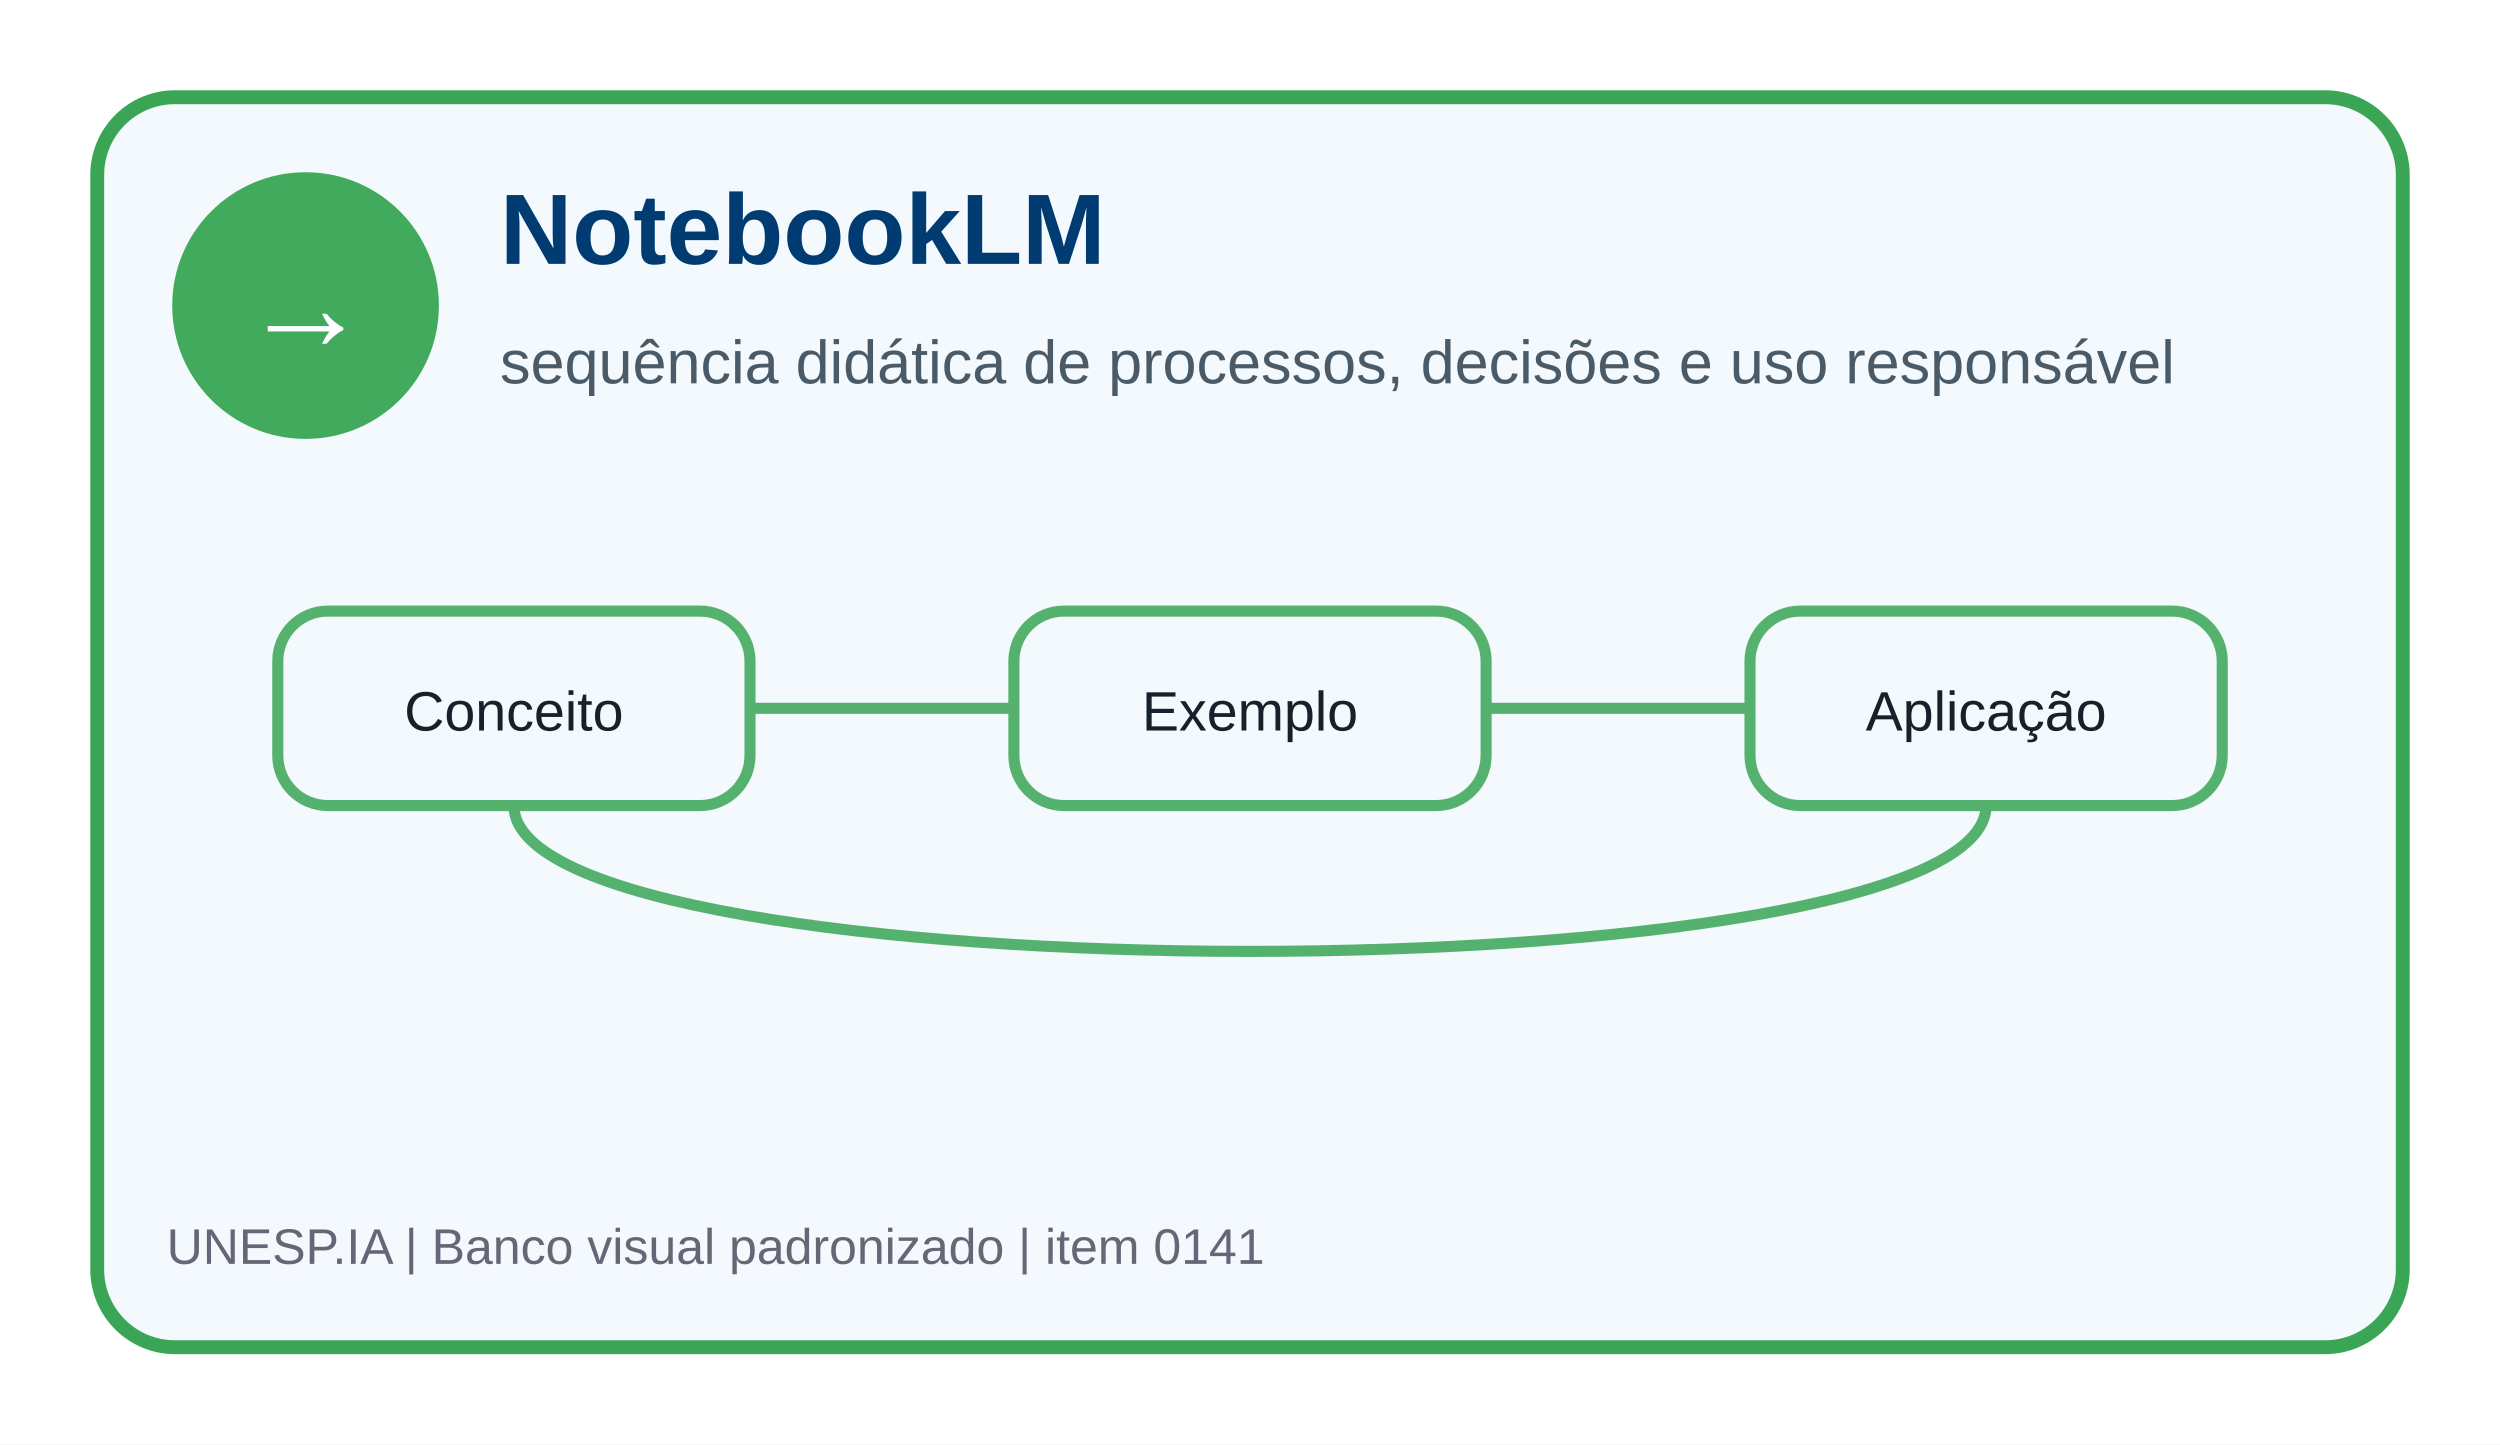
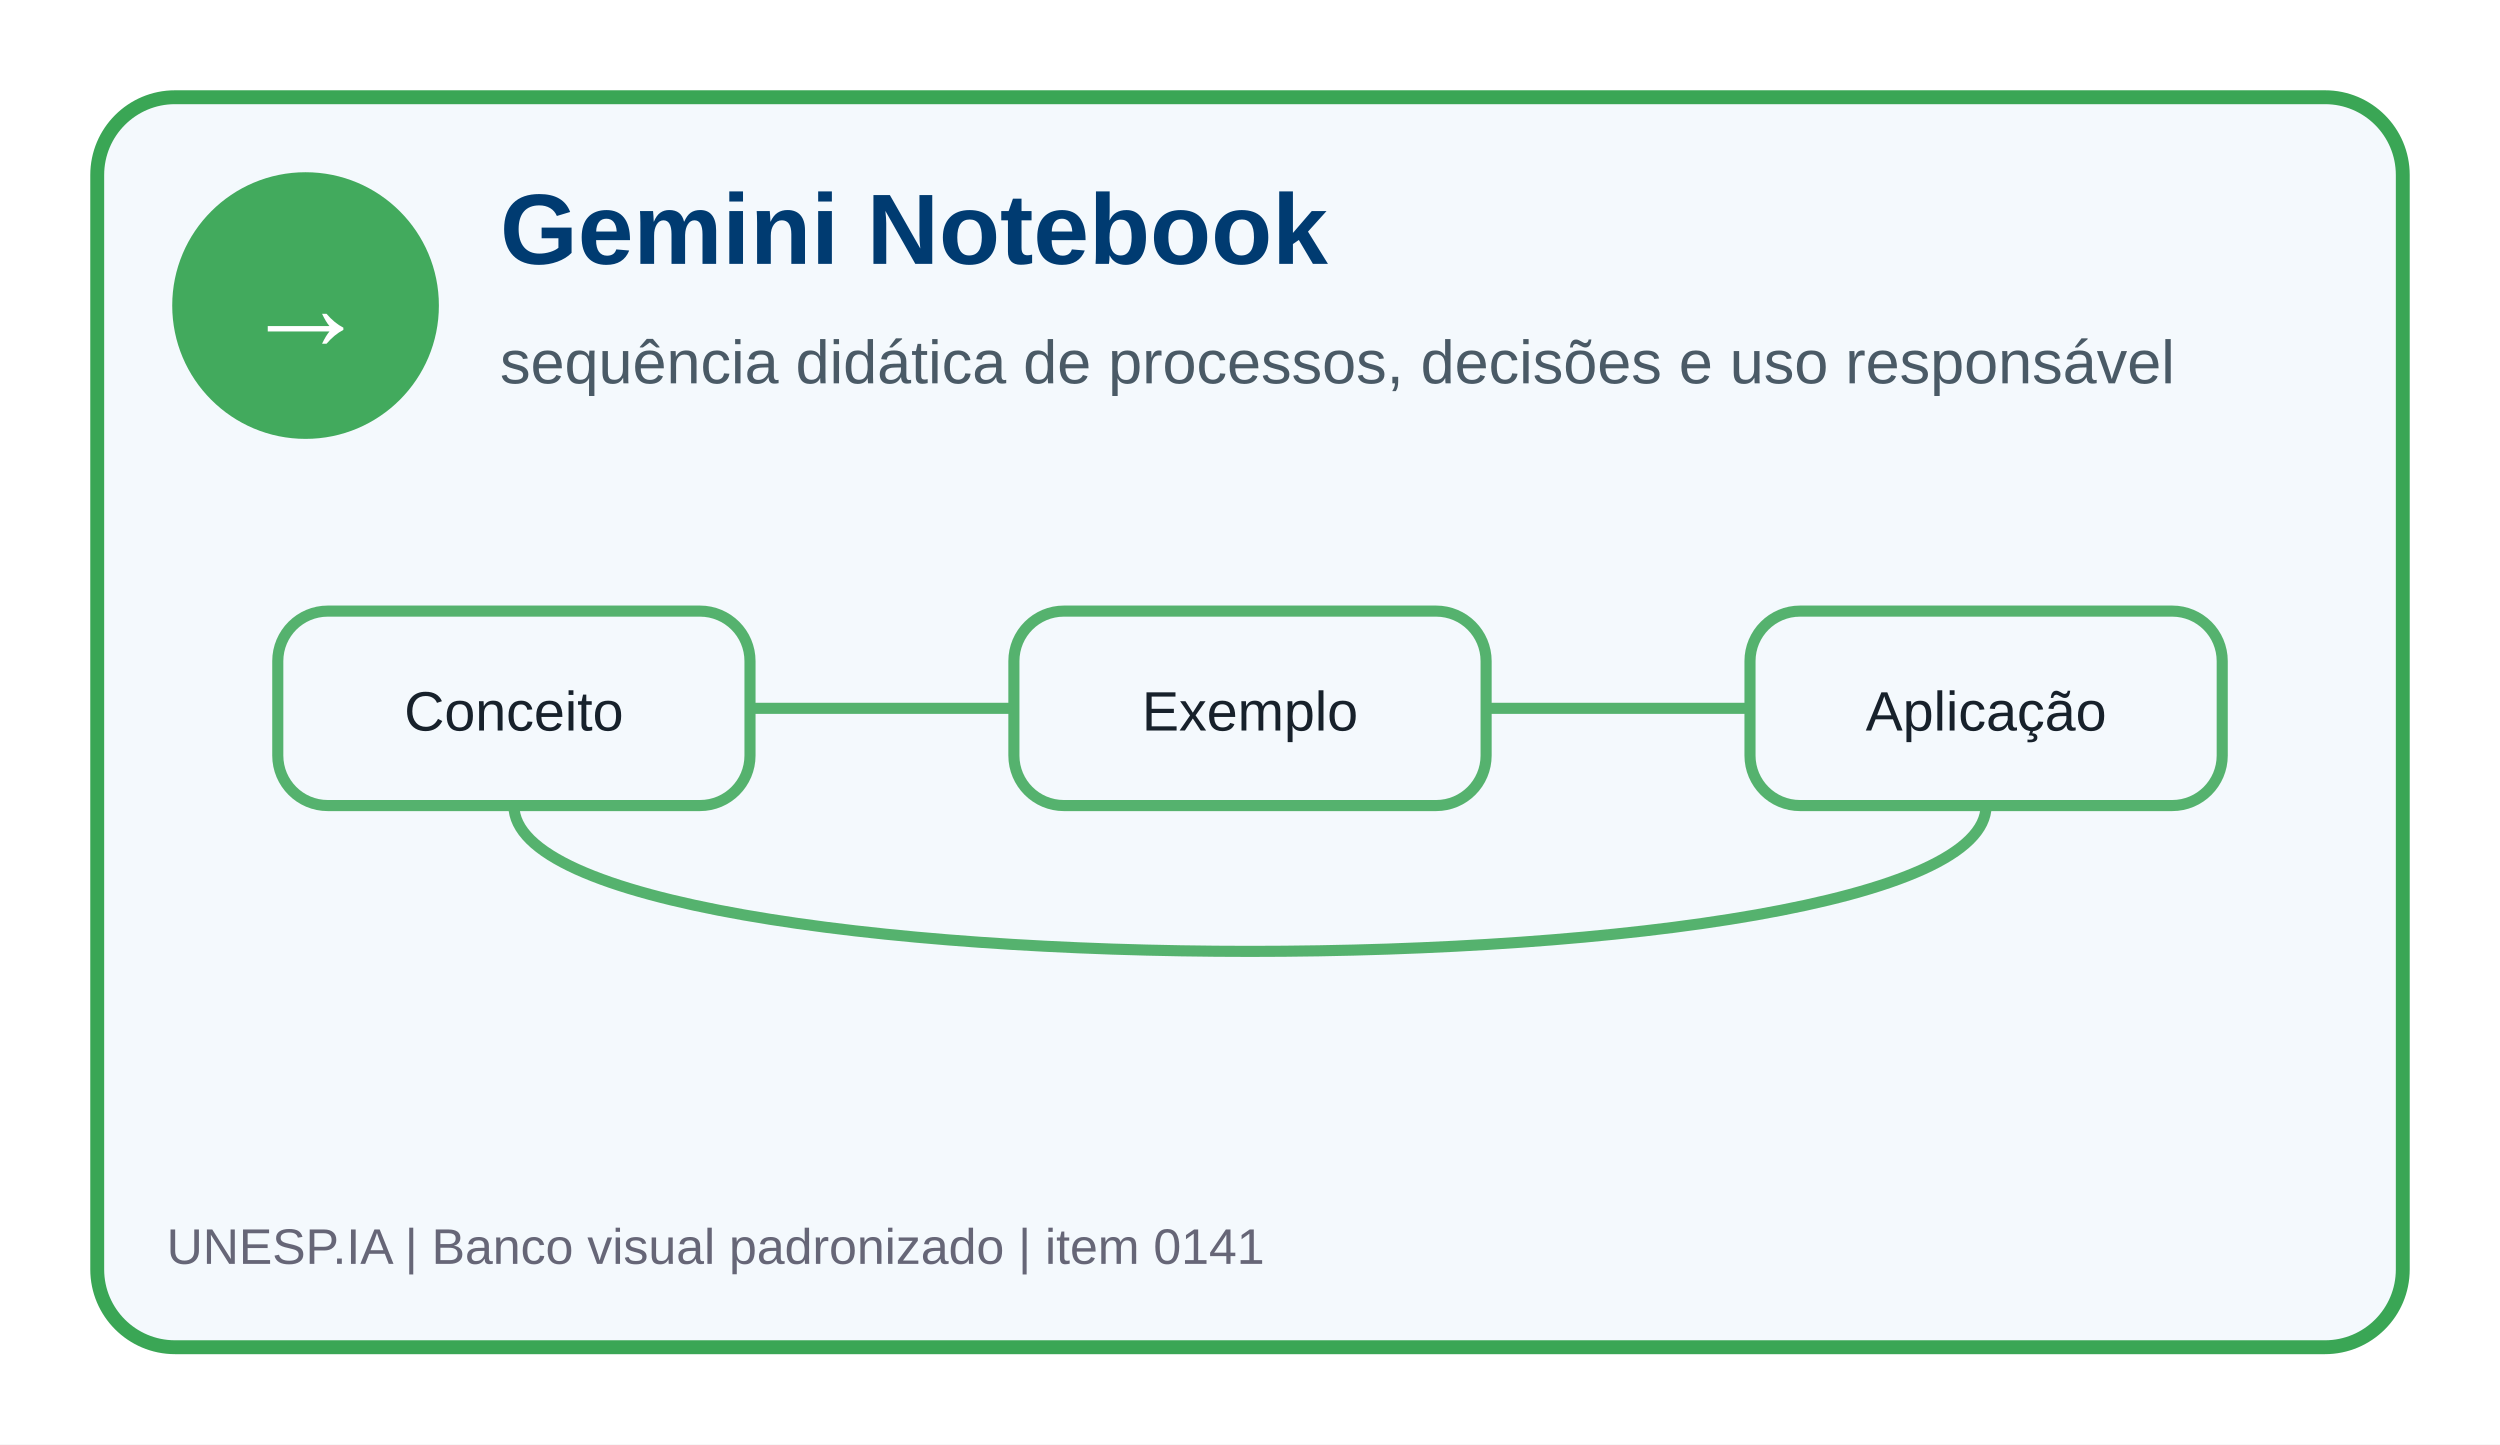
<svg xmlns="http://www.w3.org/2000/svg" width="900" height="520" viewBox="0 0 900 520">
  <rect width="900" height="520" fill="#ffffff" />
  <rect x="35" y="35" width="830" height="450" rx="28" fill="#F4F9FD" stroke="#3AA655" stroke-width="5" />
  <circle cx="110" cy="110" r="48" fill="#3AA655" opacity=".95" />
  <text x="110" y="126" text-anchor="middle" font-family="Arial" font-size="46" fill="white">→</text>
-   <text x="180" y="95" font-family="Arial" font-size="36" font-weight="700" fill="#003B71">NotebookLM</text>
+   <text x="180" y="95" font-family="Arial" font-size="36" font-weight="700" fill="#003B71">Gemini Notebook</text>
  <text x="180" y="138" font-family="Arial" font-size="22" fill="#4A5A66">sequência didática de processos, decisões e uso responsável</text>
  <g fill="none" stroke="#3AA655" stroke-width="4" opacity=".85">
    <rect x="100" y="220" width="170" height="70" rx="18" />
    <rect x="365" y="220" width="170" height="70" rx="18" />
    <rect x="630" y="220" width="170" height="70" rx="18" />
    <path d="M270 255 L365 255" />
    <path d="M535 255 L630 255" />
    <path d="M185 290 C185 360 715 360 715 290" />
  </g>
  <text x="185" y="263" text-anchor="middle" font-family="Arial" font-size="20" fill="#17212B">Conceito</text>
  <text x="450" y="263" text-anchor="middle" font-family="Arial" font-size="20" fill="#17212B">Exemplo</text>
  <text x="715" y="263" text-anchor="middle" font-family="Arial" font-size="20" fill="#17212B">Aplicação</text>
  <text x="60" y="455" font-family="Arial" font-size="18" fill="#667">UNESP.IA | Banco visual padronizado | item 0141</text>
</svg>
